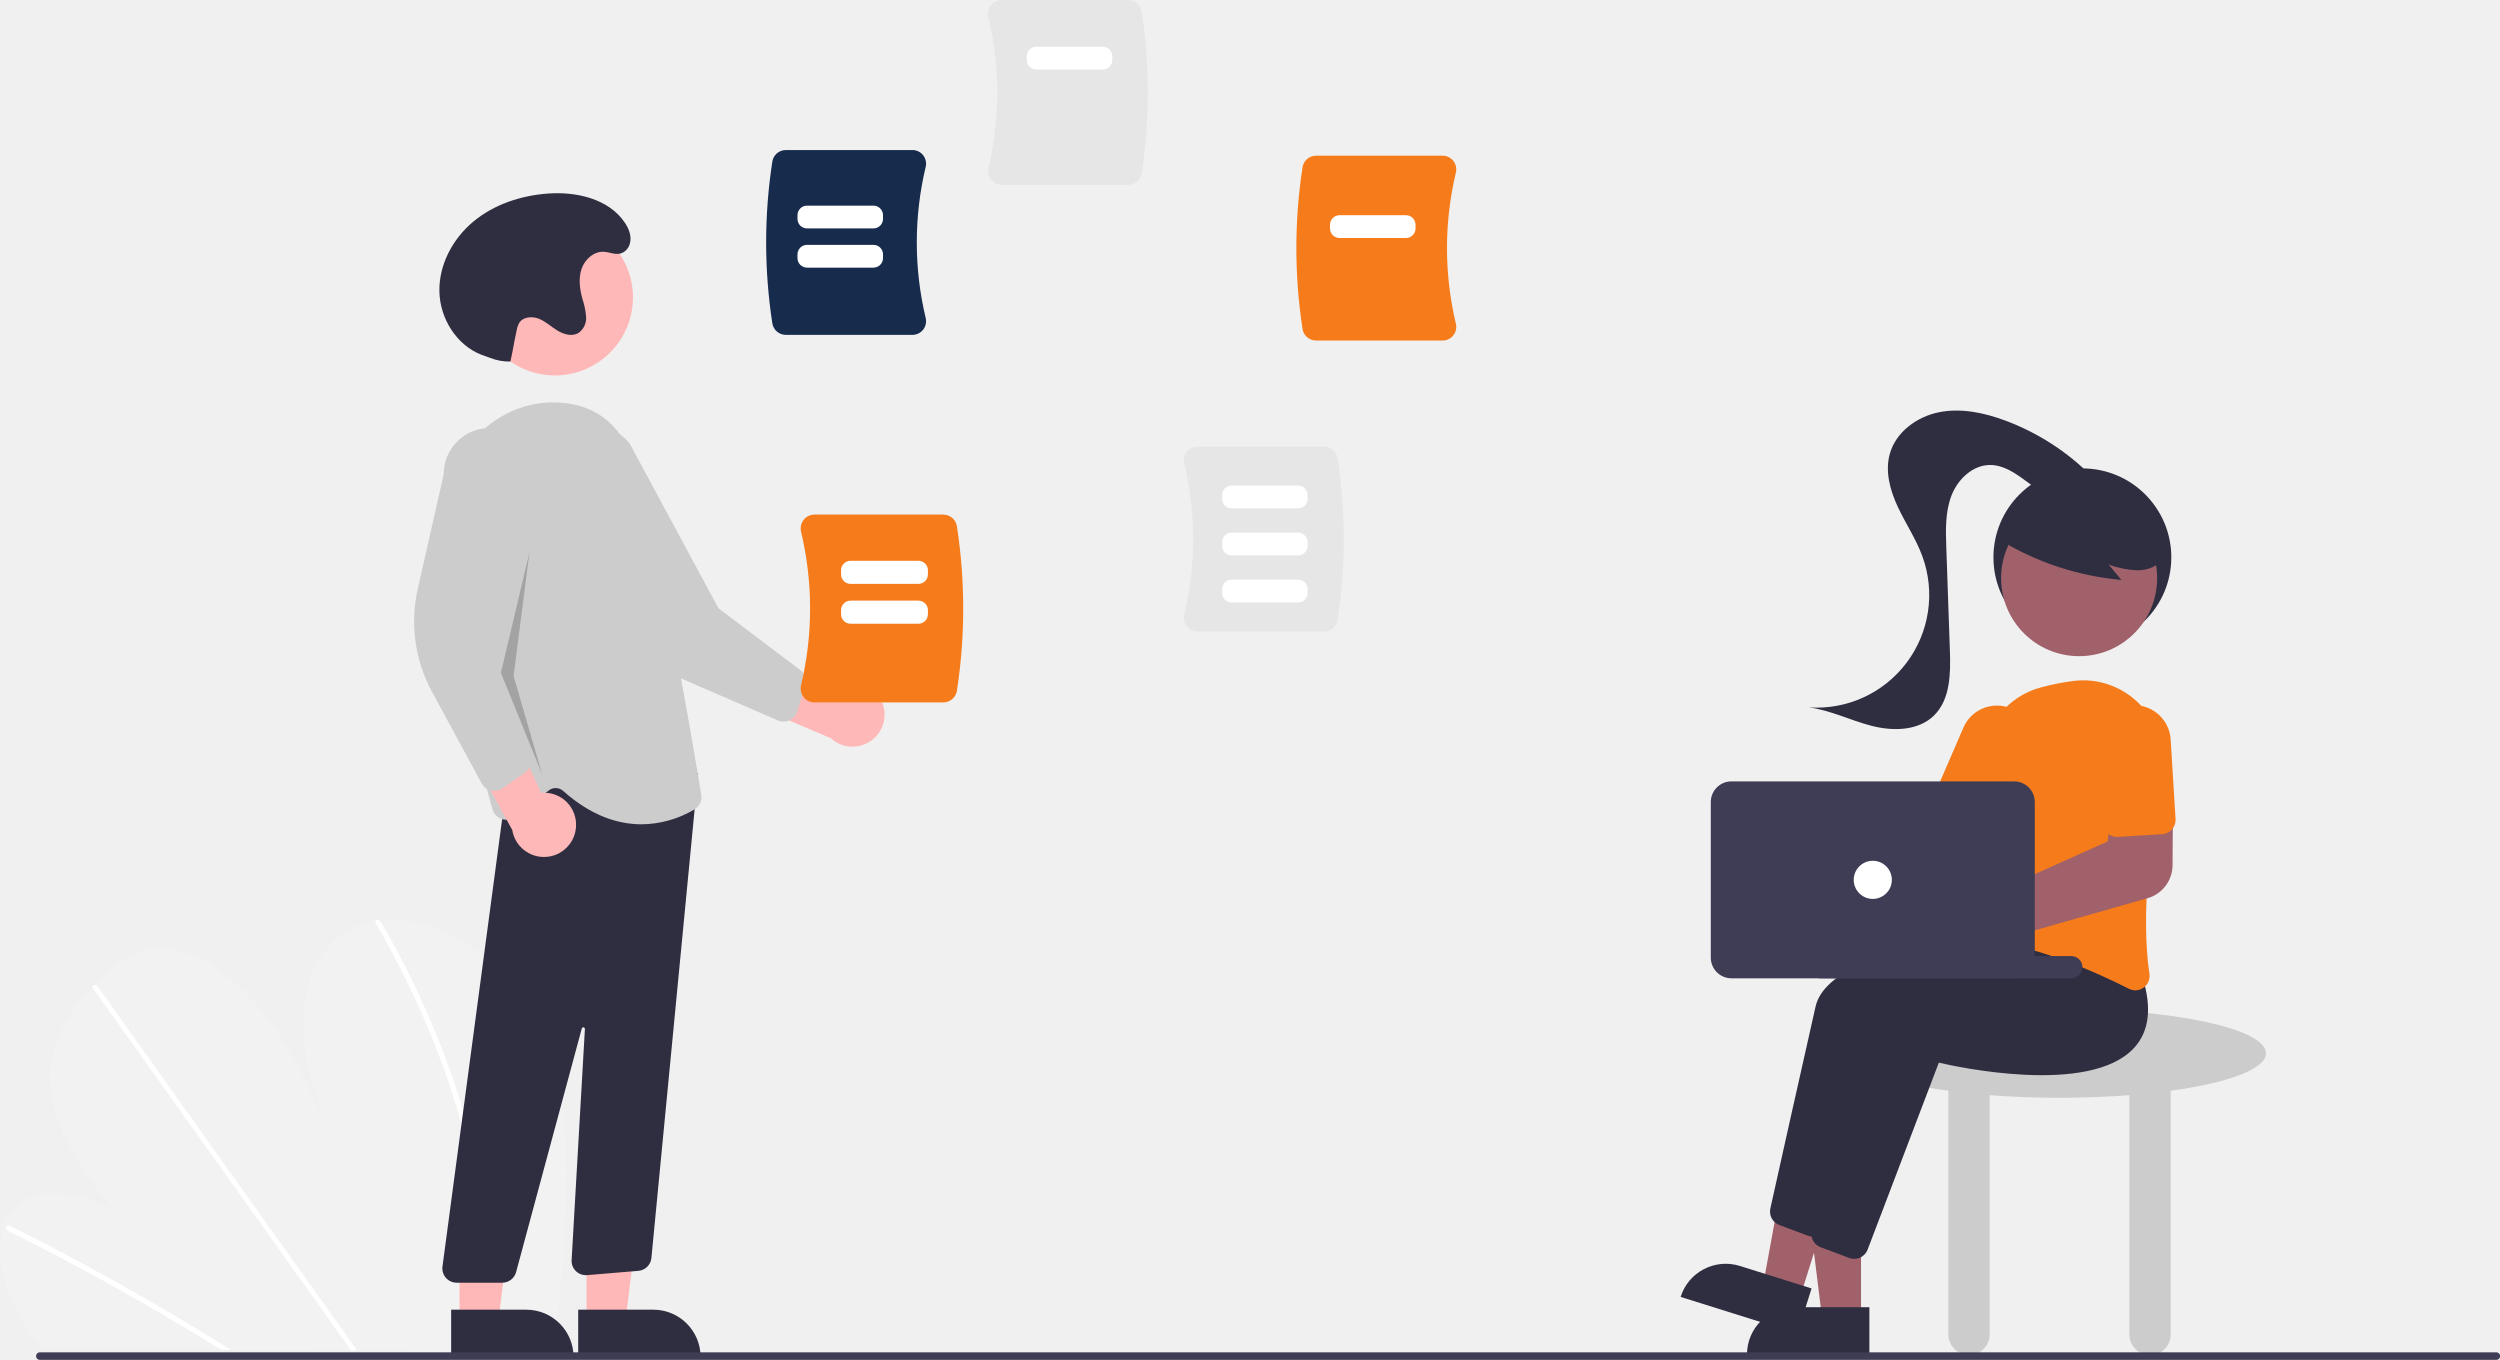
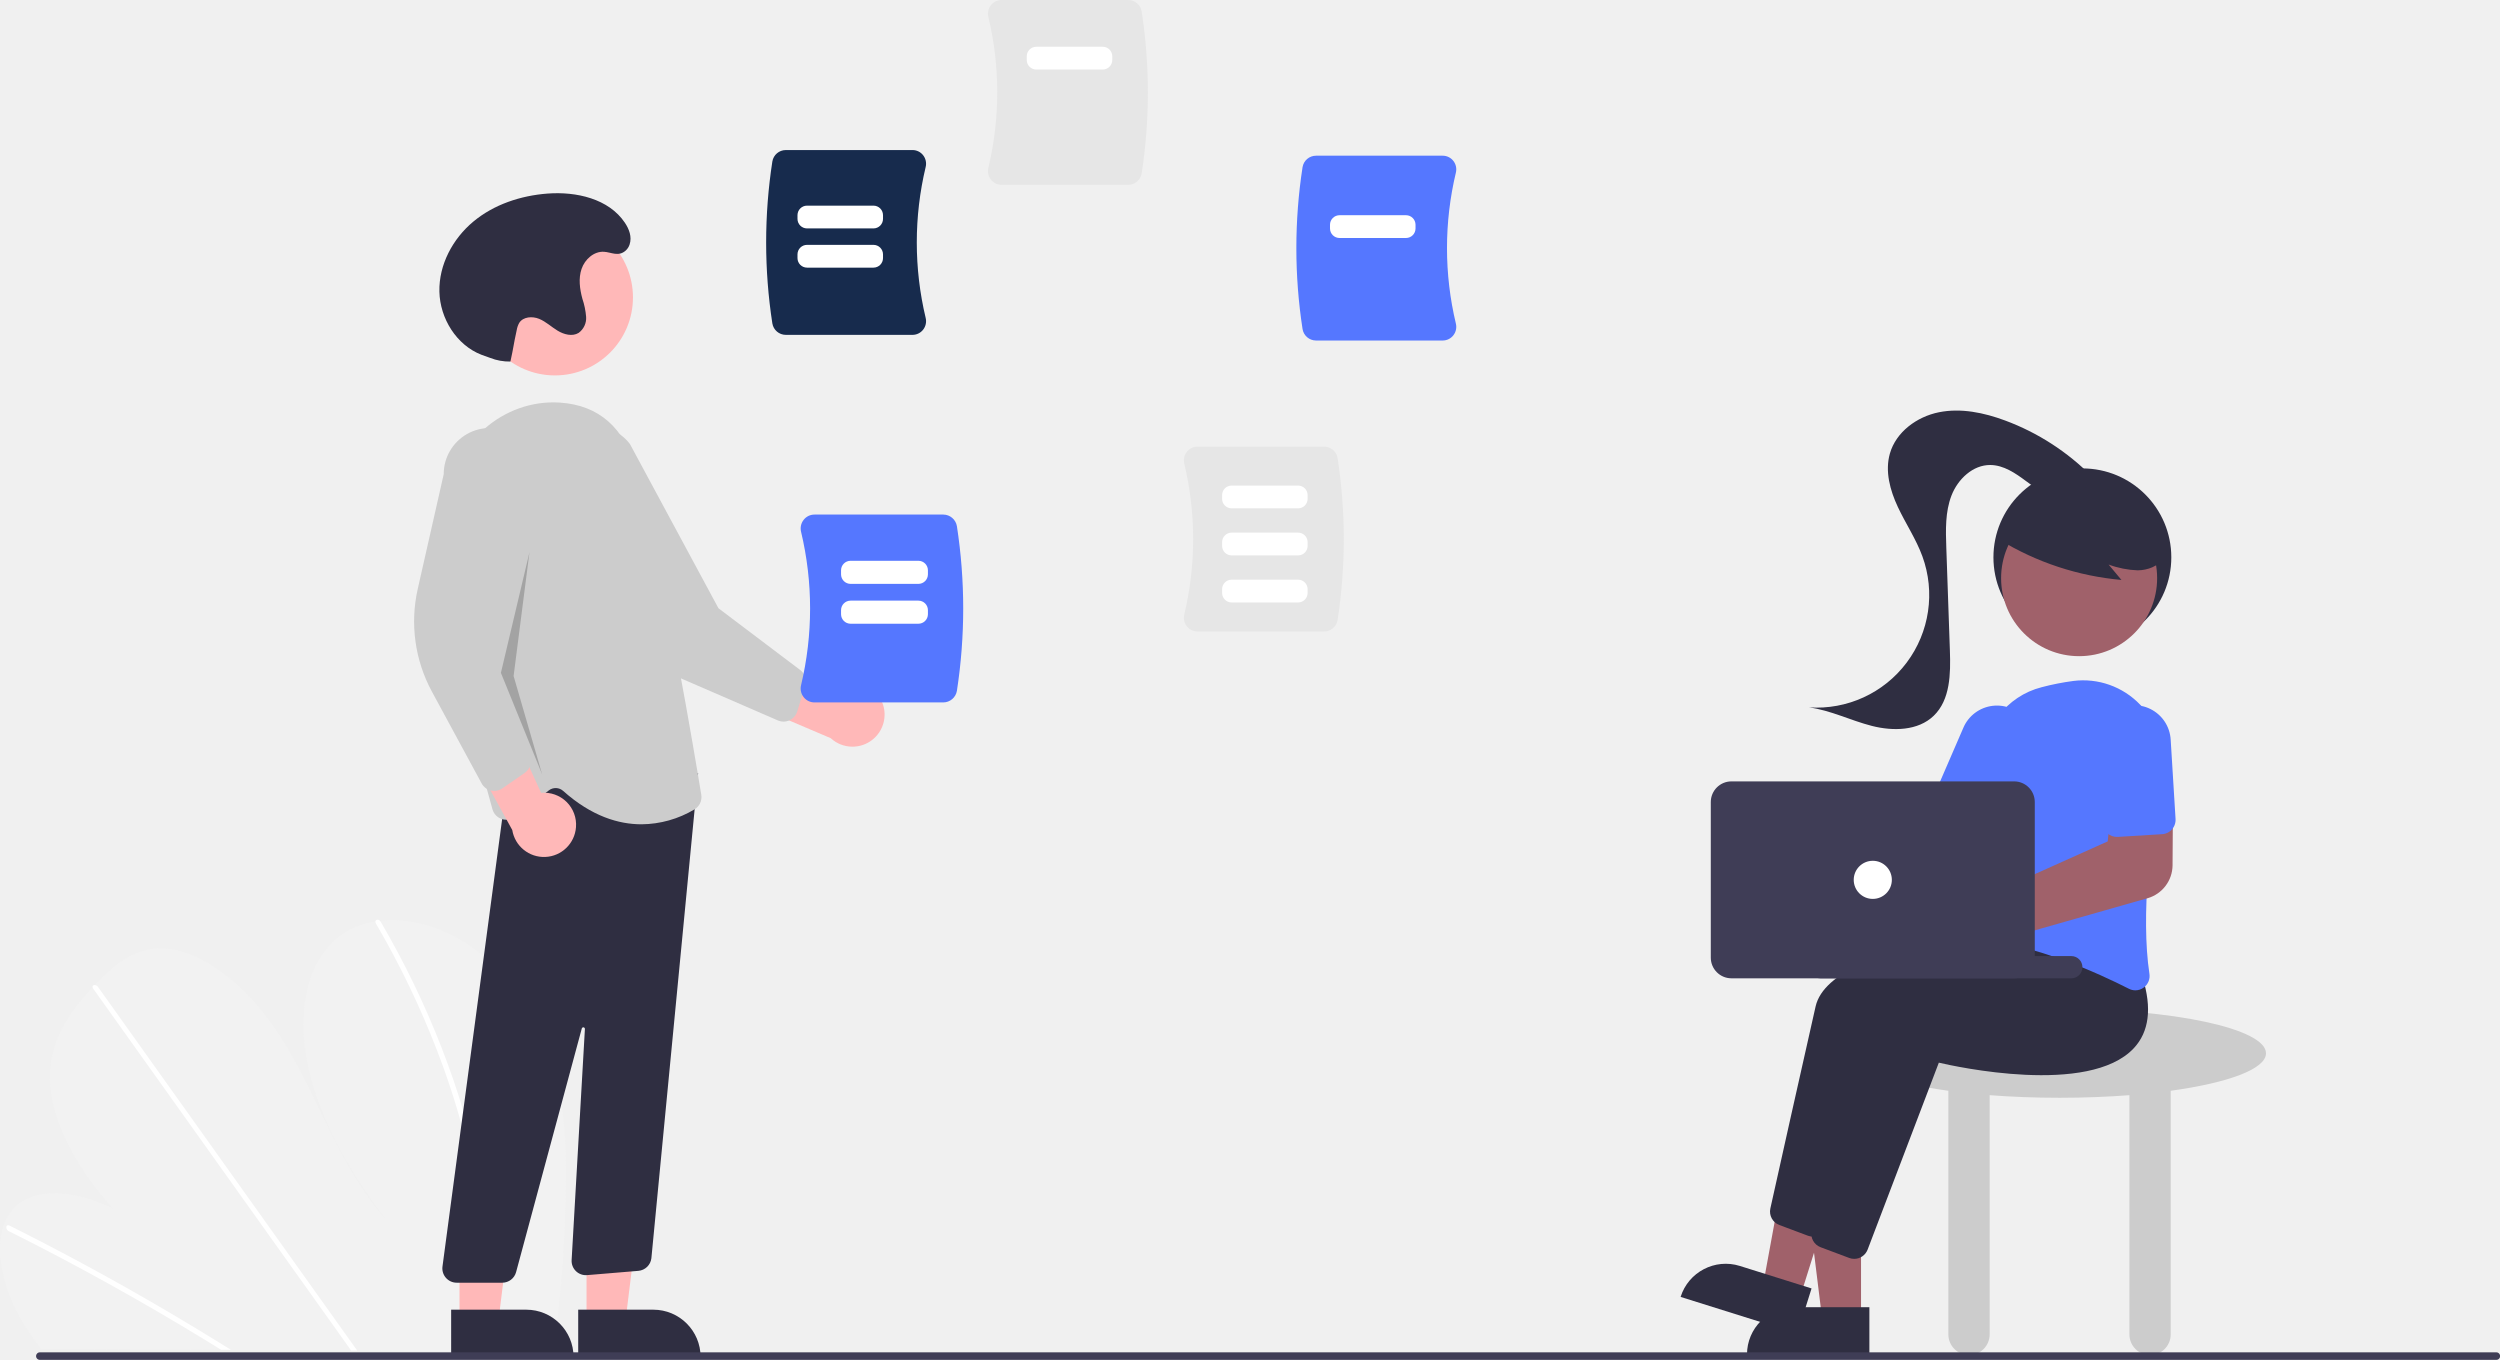
<svg xmlns="http://www.w3.org/2000/svg" id="a2525de1-ea14-4c9e-818b-1d269b9a5d3c" data-name="Layer 1" width="787.067" height="428.128" viewBox="0 0 787.067 428.128">
  <path d="M384.646,608.214a400.444,400.444,0,0,1-3.775,51.455c-.083.599-.173,1.198-.256,1.796l-161.217-.901c-.473-.595-.939-1.197-1.391-1.806-1.505-2.016-2.916-4.089-4.211-6.233-6.224-10.331-9.074-22.427-6.218-30.773l.051-.13a14.644,14.644,0,0,1,2.858-4.966c6.511-7.329,19.674-6.107,31.62-.192-10.715-11.728-19.246-26.528-19.895-39.738-.636-12.885,6.102-22.09,13.41-29.912.24-.259.48-.51.719-.761.116-.129.24-.251.356-.381,5.702-5.961,12.349-11.838,21.97-11.127,10.552.781,22.251,9.619,30.454,19.919,8.203,10.292,13.654,21.984,19.179,33.394,5.532,11.403,11.518,23.098,20.395,32.845-12.024-15.209-21.719-32.513-25.3-49.343s-.429-32.993,10.287-40.92a25.064,25.064,0,0,1,10.979-4.43c.462-.077.932-.139,1.409-.194,9.92-1.129,21.765,2.302,31.842,10.503,11.098,9.03,18.793,22.417,22.621,35.125C384.362,584.153,384.77,596.387,384.646,608.214Z" transform="translate(-206.4667 -235.9361)" fill="#f2f2f2" />
  <path d="M279.168,660.898l-3.083-.017q-1.468-.918-2.95-1.814c-.612-.386-1.23-.758-1.85-1.137q-15.338-9.368-30.869-17.971-15.516-8.611-31.188-16.428a1.292,1.292,0,0,1-.743-1.477.372.372,0,0,1,.051-.108c.146-.274.471-.387.947-.154,1.282.643,2.57,1.285,3.852,1.942q15.715,7.951,31.295,16.696,15.569,8.741,30.961,18.253c.216.131.432.27.648.401C277.218,659.689,278.19,660.293,279.168,660.898Z" transform="translate(-206.4667 -235.9361)" fill="#fff" />
  <path d="M318.917,661.12l-1.906-.011c-.43-.602-.852-1.203-1.282-1.805q-15.152-21.248-30.299-42.497-24.804-34.787-49.592-69.573a1.228,1.228,0,0,1-.214-.42c-.141-.513.236-.815.719-.761a1.448,1.448,0,0,1,1.007.641q13.906,19.508,27.805,39.002,24.674,34.613,49.342,69.218c1.046,1.464,2.092,2.936,3.138,4.4C318.065,659.917,318.494,660.519,318.917,661.12Z" transform="translate(-206.4667 -235.9361)" fill="#fff" />
  <path d="M361.386,650.05c-.097,3.213-.31,6.374-.588,9.506q-.081.899-.162,1.797l-2-.011c.061-.599.122-1.198.176-1.797.423-4.525.723-9.101.763-13.802a192.539,192.539,0,0,0-3.79-38.81,241.645,241.645,0,0,0-11.74-40.321,276.902,276.902,0,0,0-19.208-39.893,1.065,1.065,0,0,1-.177-.709c.083-.57.841-.739,1.409-.194a1.655,1.655,0,0,1,.287.363q1.384,2.38,2.717,4.774a276.709,276.709,0,0,1,18.384,40.033,240.501,240.501,0,0,1,10.944,40.381A189.953,189.953,0,0,1,361.386,650.05Z" transform="translate(-206.4667 -235.9361)" fill="#fff" />
  <path d="M919.865,567.547c0-7.732-29.102-14-65-14s-65,6.268-65,14c0,4.955,11.964,9.306,30,11.794v76.706a6.5,6.5,0,0,0,13,0v-75.324c6.872.532,14.277.824,22,.824s15.128-.292,22-.824v75.324a6.5,6.5,0,0,0,13,0V579.341C907.901,576.853,919.865,572.502,919.865,567.547Z" transform="translate(-206.4667 -235.9361)" fill="#ccc" />
  <circle cx="655.586" cy="175.468" r="28" fill="#2f2e41" />
  <polygon points="585.905 415.034 573.645 415.034 567.813 367.746 585.907 367.746 585.905 415.034" fill="#a0616a" />
  <path d="M564.888,411.531h23.644a0,0,0,0,1,0,0v14.887a0,0,0,0,1,0,0H550.001a0,0,0,0,1,0,0v0A14.887,14.887,0,0,1,564.888,411.531Z" fill="#2f2e41" />
  <polygon points="566.768 408.192 555.07 404.521 563.662 357.656 580.926 363.073 566.768 408.192" fill="#a0616a" />
  <path d="M751.801,635.462h23.644a0,0,0,0,1,0,0v14.887a0,0,0,0,1,0,0H736.914a0,0,0,0,1,0,0v0A14.887,14.887,0,0,1,751.801,635.462Z" transform="translate(20.72246 -432.8544) rotate(17.42262)" fill="#2f2e41" />
  <path d="M777.223,625.26a4.462,4.462,0,0,1-1.572-.286l-9.019-3.382a4.516,4.516,0,0,1-2.814-5.184c2.271-10.21,10.01-44.971,14.247-63.615,5.026-22.115,78.343-26.225,81.461-26.389l.256-.014,8.248,10.364c2.98,9.579,2.036,17.051-2.808,22.208-14.132,15.047-56.327,5.71-61.359,4.528L781.436,622.363A4.513,4.513,0,0,1,777.223,625.26Z" transform="translate(-206.4667 -235.9361)" fill="#2f2e41" />
  <path d="M790.223,632.26a4.462,4.462,0,0,1-1.572-.286l-9.019-3.382a4.516,4.516,0,0,1-2.814-5.184c2.271-10.21,10.01-44.971,14.247-63.615,5.026-22.115,78.343-26.225,81.461-26.389l.256-.014,8.248,10.364c2.98,9.579,2.036,17.051-2.808,22.208-14.132,15.046-56.327,5.71-61.359,4.528L794.436,629.363A4.513,4.513,0,0,1,790.223,632.26Z" transform="translate(-206.4667 -235.9361)" fill="#2f2e41" />
  <path d="M764.128,488.24a10.527,10.527,0,0,1,.885,1.402l49.32,5.196,7.1-9.734,16.091,8.794L823.579,517.52l-60.487-15.423a10.496,10.496,0,1,1,1.036-13.857Z" transform="translate(-206.4667 -235.9361)" fill="#a0616a" />
-   <path d="M878.741,547.722a4.501,4.501,0,0,1-2.05-.501c-9.862-5.015-29.066-13.699-46.875-15.517a4.392,4.392,0,0,1-3.095-1.75,4.519,4.519,0,0,1-.834-3.511c1.607-8.896,5.293-31.547,4.818-49.701a24.596,24.596,0,0,1,18.582-24.468h0A79.866,79.866,0,0,1,859.201,450.321a24.795,24.795,0,0,1,27.559,28.762c-3.176,18.813-6.377,45.09-3.595,63.433a4.507,4.507,0,0,1-1.819,4.349A4.429,4.429,0,0,1,878.741,547.722Z" transform="translate(-206.4667 -235.9361)" fill="#f67c1b" />
-   <path d="M831.619,499.871a4.496,4.496,0,0,1-1.787-.373l-12.848-5.562a4.506,4.506,0,0,1-2.342-5.917l9.932-22.942a11.5,11.5,0,1,1,21.107,9.136L835.75,497.155a4.511,4.511,0,0,1-4.131,2.716Z" transform="translate(-206.4667 -235.9361)" fill="#f67c1b" />
+   <path d="M878.741,547.722a4.501,4.501,0,0,1-2.05-.501c-9.862-5.015-29.066-13.699-46.875-15.517a4.392,4.392,0,0,1-3.095-1.75,4.519,4.519,0,0,1-.834-3.511c1.607-8.896,5.293-31.547,4.818-49.701a24.596,24.596,0,0,1,18.582-24.468h0A79.866,79.866,0,0,1,859.201,450.321a24.795,24.795,0,0,1,27.559,28.762c-3.176,18.813-6.377,45.09-3.595,63.433a4.507,4.507,0,0,1-1.819,4.349A4.429,4.429,0,0,1,878.741,547.722Z" transform="translate(-206.4667 -235.9361)" fill="#57f" />
+   <path d="M831.619,499.871a4.496,4.496,0,0,1-1.787-.373l-12.848-5.562a4.506,4.506,0,0,1-2.342-5.917l9.932-22.942a11.5,11.5,0,1,1,21.107,9.136L835.75,497.155a4.511,4.511,0,0,1-4.131,2.716Z" transform="translate(-206.4667 -235.9361)" fill="#57f" />
  <circle cx="654.562" cy="182.019" r="24.561" fill="#a0616a" />
  <path d="M836.026,405.888a88.59,88.59,0,0,0,38.326,12.628l-4.04-4.841a29.688,29.688,0,0,0,9.171,1.821c3.13-.049,6.41-1.254,8.186-3.832a9.342,9.342,0,0,0,.625-8.63,17.694,17.694,0,0,0-5.566-6.96,33.139,33.139,0,0,0-30.844-5.512,19.806,19.806,0,0,0-9.212,5.909c-2.328,2.872-6.811,5.432-5.619,8.932Z" transform="translate(-206.4667 -235.9361)" fill="#2f2e41" />
  <path d="M865.158,386.067a75.485,75.485,0,0,0-27.463-17.759c-6.639-2.459-13.865-3.979-20.805-2.582s-13.504,6.198-15.44,13.008c-1.583,5.568.052,11.564,2.509,16.806s5.738,10.102,7.725,15.54a35.468,35.468,0,0,1-35.689,47.562c6.819.914,13.105,4.119,19.771,5.825s14.533,1.59,19.486-3.185c5.241-5.052,5.346-13.267,5.092-20.542q-.565-16.222-1.13-32.445c-.192-5.515-.356-11.208,1.633-16.356s6.716-9.656,12.235-9.609c4.183.035,7.884,2.569,11.239,5.068s6.904,5.165,11.071,5.536,8.923-2.711,8.611-6.883" transform="translate(-206.4667 -235.9361)" fill="#2f2e41" />
  <path d="M819.736,541.413a11.004,11.004,0,1,1,4.242-21.164h0a10.567,10.567,0,0,1,1.312.665l44.741-20.087,1.257-12.134,19.286-.516-.128,20.202a10.88,10.88,0,0,1-7.861,10.343l-52.322,14.893a10.259,10.259,0,0,1-.359,1.019,11.045,11.045,0,0,1-10.167,6.78Z" transform="translate(-206.4667 -235.9361)" fill="#a0616a" />
-   <path d="M888.939,498.08a4.496,4.496,0,0,1-1.762.476l-13.974.859a4.506,4.506,0,0,1-4.768-4.215l-1.534-24.953a11.5,11.5,0,1,1,22.956-1.412l1.534,24.953a4.511,4.511,0,0,1-2.453,4.292Z" transform="translate(-206.4667 -235.9361)" fill="#f67c1b" />
+   <path d="M888.939,498.08a4.496,4.496,0,0,1-1.762.476l-13.974.859a4.506,4.506,0,0,1-4.768-4.215l-1.534-24.953a11.5,11.5,0,1,1,22.956-1.412l1.534,24.953a4.511,4.511,0,0,1-2.453,4.292Z" transform="translate(-206.4667 -235.9361)" fill="#57f" />
  <path d="M779.57,536.936h79a3.5,3.5,0,0,1,3.5,3.5v0a3.5,3.5,0,0,1-3.5,3.5h-79a3.5,3.5,0,0,1-3.5-3.5v0A3.5,3.5,0,0,1,779.57,536.936Z" transform="translate(1431.673 844.9361) rotate(180)" fill="#3f3d56" />
  <path d="M745.07,537.436v-49a6.507,6.507,0,0,1,6.5-6.5h89a6.507,6.507,0,0,1,6.5,6.5v49a6.507,6.507,0,0,1-6.5,6.5h-89A6.507,6.507,0,0,1,745.07,537.436Z" transform="translate(-206.4667 -235.9361)" fill="#3f3d56" />
  <circle cx="589.603" cy="277" r="6" fill="#fff" />
  <path d="M483.247,455.273a10.056,10.056,0,0,0-15.32-1.744l-31.754-16.39,1.974,18.464,29.852,12.734a10.11,10.11,0,0,0,15.249-13.064Z" transform="translate(-206.4667 -235.9361)" fill="#ffb8b8" />
  <path d="M455.027,462.706a4.505,4.505,0,0,1-3.669.039L421.196,449.661A46.373,46.373,0,0,1,397.734,426.963l-15.857-33.471a14.497,14.497,0,1,1,22.901-17.781l27.873,51.714,25.737,19.442a4.515,4.515,0,0,1,1.587,4.921l-2.526,8.159a4.506,4.506,0,0,1-1.524,2.211A4.455,4.455,0,0,1,455.027,462.706Z" transform="translate(-206.4667 -235.9361)" fill="#ccc" />
  <circle cx="174.712" cy="93.631" r="24.561" fill="#ffb8b8" />
  <polygon points="184.661 415.827 196.92 415.827 202.753 368.539 184.658 368.539 184.661 415.827" fill="#ffb8b8" />
  <path d="M388.5,648.26h38.531a0,0,0,0,1,0,0v14.887a0,0,0,0,1,0,0H403.387a14.887,14.887,0,0,1-14.887-14.887v0A0,0,0,0,1,388.5,648.26Z" transform="translate(609.0948 1075.452) rotate(179.9974)" fill="#2f2e41" />
  <polygon points="144.661 415.827 156.92 415.827 162.753 368.539 144.658 368.539 144.661 415.827" fill="#ffb8b8" />
  <path d="M348.5,648.26h38.531a0,0,0,0,1,0,0v14.887a0,0,0,0,1,0,0H363.387a14.887,14.887,0,0,1-14.887-14.887v0A0,0,0,0,1,348.5,648.26Z" transform="translate(529.0948 1075.454) rotate(179.9974)" fill="#2f2e41" />
  <path d="M346.847,638.228a4.499,4.499,0,0,1-1.075-3.559l21.465-160.985,53.329,9.057,5.691-3.415L411.539,632.07a4.512,4.512,0,0,1-4.096,3.964l-16.148,1.346a4.499,4.499,0,0,1-4.866-4.742l4.181-72.742a.5.5,0,0,0-.982-.16l-20.683,76.7a4.508,4.508,0,0,1-4.345,3.329h-14.367A4.498,4.498,0,0,1,346.847,638.228Z" transform="translate(-206.4667 -235.9361)" fill="#2f2e41" />
  <path d="M383.779,484.952a3.533,3.533,0,0,0-4.516-.188l-10.662,8.293a4.496,4.496,0,0,1-7.087-2.307c-5.23-18.315-17.078-64.418-14.159-96.866,1.655-18.393,17.537-32.371,35.405-31.198,12.216.814,20.252,7.861,23.886,20.944,8.923,32.122,18.728,91.044,20.603,102.53a4.48,4.48,0,0,1-2.136,4.589A32.939,32.939,0,0,1,408.42,495.447C401.301,495.447,392.765,492.968,383.779,484.952Z" transform="translate(-206.4667 -235.9361)" fill="#ccc" />
  <path d="M387.802,496.379a10.056,10.056,0,0,0-10.979-10.827l-14.872-32.493-9.842,15.747L367.741,497.248a10.11,10.11,0,0,0,20.061-.869Z" transform="translate(-206.4667 -235.9361)" fill="#ffb8b8" />
  <path d="M361.01,484.812a4.505,4.505,0,0,1-2.911-2.233l-15.659-28.909a46.373,46.373,0,0,1-4.454-32.339l8.178-36.123a14.497,14.497,0,1,1,28.993.142l-9.981,57.893,8.254,31.181a4.515,4.515,0,0,1-1.789,4.852l-7.023,4.861a4.506,4.506,0,0,1-2.564.8A4.455,4.455,0,0,1,361.01,484.812Z" transform="translate(-206.4667 -235.9361)" fill="#ccc" />
  <polygon points="166.697 173.828 157.697 211.828 170.697 243.828 161.697 212.828 166.697 173.828" opacity="0.2" />
  <path d="M367.163,349.764a16.538,16.538,0,0,1-6.388-1.156c-.894-.345-1.822-.628-2.715-.973-7.882-3.045-13.074-11.439-13.26-19.887s4.189-16.646,10.685-22.05,14.91-8.177,23.335-8.819c9.075-.691,19.294,1.61,24.365,9.168,1.35,2.012,2.294,4.453,1.494,6.882a4.403,4.403,0,0,1-1.241,1.906c-2.265,2.015-4.522.5-6.831.366-3.173-.184-6.023,2.385-7.048,5.394s-.573,6.322.254,9.391a23.46,23.46,0,0,1,1.182,5.71,5.741,5.741,0,0,1-2.379,5.055c-1.983,1.199-4.587.505-6.571-.692s-3.698-2.86-5.842-3.741-5.022-.685-6.27,1.267a6.935,6.935,0,0,0-.793,2.289c-1.118,5.095-.861,4.795-1.98,9.89Z" transform="translate(-206.4667 -235.9361)" fill="#2f2e41" />
  <path d="M580.115,433.115a4.32,4.32,0,0,1-.807-3.705,102.328,102.328,0,0,0-0-47.525,4.321,4.321,0,0,1,.808-3.705,4.248,4.248,0,0,1,3.355-1.626h39.872a4.302,4.302,0,0,1,4.237,3.606,167.487,167.487,0,0,1,0,50.975,4.302,4.302,0,0,1-4.237,3.606H583.47A4.248,4.248,0,0,1,580.115,433.115Z" transform="translate(-206.4667 -235.9361)" fill="#e6e6e6" />
  <path d="M518.434,292.497a4.318,4.318,0,0,1-.807-3.705,102.332,102.332,0,0,0,0-47.525,4.318,4.318,0,0,1,.807-3.705,4.247,4.247,0,0,1,3.355-1.626h39.873a4.303,4.303,0,0,1,4.237,3.606,167.487,167.487,0,0,1,0,50.975,4.303,4.303,0,0,1-4.237,3.606H521.789A4.247,4.247,0,0,1,518.434,292.497Z" transform="translate(-206.4667 -235.9361)" fill="#e6e6e6" />
-   <path d="M616.545,339.535a167.487,167.487,0,0,1,0-50.975,4.302,4.302,0,0,1,4.237-3.606h39.873a4.247,4.247,0,0,1,3.355,1.626,4.319,4.319,0,0,1,.807,3.705,102.328,102.328,0,0,0-0,47.525,4.318,4.318,0,0,1-.807,3.705,4.247,4.247,0,0,1-3.355,1.626H620.782A4.302,4.302,0,0,1,616.545,339.535Z" transform="translate(-206.4667 -235.9361)" fill="#f67c1b" />
+   <path d="M616.545,339.535a167.487,167.487,0,0,1,0-50.975,4.302,4.302,0,0,1,4.237-3.606h39.873a4.247,4.247,0,0,1,3.355,1.626,4.319,4.319,0,0,1,.807,3.705,102.328,102.328,0,0,0-0,47.525,4.318,4.318,0,0,1-.807,3.705,4.247,4.247,0,0,1-3.355,1.626H620.782A4.302,4.302,0,0,1,616.545,339.535Z" transform="translate(-206.4667 -235.9361)" fill="#57f" />
  <path d="M449.622,337.755a167.506,167.506,0,0,1,0-50.975,4.303,4.303,0,0,1,4.237-3.606h39.873a4.247,4.247,0,0,1,3.355,1.626,4.319,4.319,0,0,1,.807,3.705,102.328,102.328,0,0,0-0,47.525,4.318,4.318,0,0,1-.807,3.705,4.247,4.247,0,0,1-3.355,1.626H453.86A4.303,4.303,0,0,1,449.622,337.755Z" transform="translate(-206.4667 -235.9361)" fill="#172b4d" />
-   <path d="M459.484,455.426a4.391,4.391,0,0,1-.821-3.766,104.001,104.001,0,0,0-0-48.306,4.392,4.392,0,0,1,.821-3.766,4.318,4.318,0,0,1,3.41-1.652H503.422a4.373,4.373,0,0,1,4.307,3.665,170.238,170.238,0,0,1,0,51.813,4.373,4.373,0,0,1-4.307,3.665H462.895A4.318,4.318,0,0,1,459.484,455.426Z" transform="translate(-206.4667 -235.9361)" fill="#f67c1b" />
+   <path d="M459.484,455.426a4.391,4.391,0,0,1-.821-3.766,104.001,104.001,0,0,0-0-48.306,4.392,4.392,0,0,1,.821-3.766,4.318,4.318,0,0,1,3.41-1.652H503.422a4.373,4.373,0,0,1,4.307,3.665,170.238,170.238,0,0,1,0,51.813,4.373,4.373,0,0,1-4.307,3.665H462.895A4.318,4.318,0,0,1,459.484,455.426Z" transform="translate(-206.4667 -235.9361)" fill="#57f" />
  <path d="M219.049,664.064h773.294a1.191,1.191,0,1,0,0-2.381h-773.294a1.191,1.191,0,1,0,0,2.381Z" transform="translate(-206.4667 -235.9361)" fill="#3f3d56" />
  <path d="M495.601,419.758H474.252a3.003,3.003,0,0,1-3-3V415.484a3.003,3.003,0,0,1,3-3h21.349a3.003,3.003,0,0,1,3,3v1.274A3.003,3.003,0,0,1,495.601,419.758Z" transform="translate(-206.4667 -235.9361)" fill="#fff" />
  <path d="M495.601,432.305H474.252a3.003,3.003,0,0,1-3-3v-1.274a3.003,3.003,0,0,1,3-3h21.349a3.003,3.003,0,0,1,3,3v1.274A3.003,3.003,0,0,1,495.601,432.305Z" transform="translate(-206.4667 -235.9361)" fill="#fff" />
  <path d="M481.462,307.85H460.538a3.003,3.003,0,0,1-3-3v-1.172a3.003,3.003,0,0,1,3-3H481.462a3.003,3.003,0,0,1,3,3v1.172A3.003,3.003,0,0,1,481.462,307.85Z" transform="translate(-206.4667 -235.9361)" fill="#fff" />
  <path d="M615.141,395.98H594.218a3.003,3.003,0,0,1-3-3v-1.172a3.003,3.003,0,0,1,3-3h20.923a3.003,3.003,0,0,1,3,3v1.172A3.003,3.003,0,0,1,615.141,395.98Z" transform="translate(-206.4667 -235.9361)" fill="#fff" />
  <path d="M615.141,410.793H594.218a3.003,3.003,0,0,1-3-3v-1.172a3.003,3.003,0,0,1,3-3h20.923a3.003,3.003,0,0,1,3,3v1.172A3.003,3.003,0,0,1,615.141,410.793Z" transform="translate(-206.4667 -235.9361)" fill="#fff" />
  <path d="M615.141,425.607H594.218a3.003,3.003,0,0,1-3-3V421.434a3.003,3.003,0,0,1,3-3h20.923a3.003,3.003,0,0,1,3,3v1.172A3.003,3.003,0,0,1,615.141,425.607Z" transform="translate(-206.4667 -235.9361)" fill="#fff" />
  <path d="M481.462,320.195H460.538a3.003,3.003,0,0,1-3-3v-1.172a3.003,3.003,0,0,1,3-3H481.462a3.003,3.003,0,0,1,3,3v1.172A3.003,3.003,0,0,1,481.462,320.195Z" transform="translate(-206.4667 -235.9361)" fill="#fff" />
  <path d="M553.639,257.831H532.716a3.003,3.003,0,0,1-3-3v-1.172a3.003,3.003,0,0,1,3-3H553.639a3.003,3.003,0,0,1,3,3v1.172A3.003,3.003,0,0,1,553.639,257.831Z" transform="translate(-206.4667 -235.9361)" fill="#fff" />
  <path d="M649.113,310.865H628.189a3.003,3.003,0,0,1-3-3V306.692a3.003,3.003,0,0,1,3-3h20.924a3.003,3.003,0,0,1,3,3v1.172A3.003,3.003,0,0,1,649.113,310.865Z" transform="translate(-206.4667 -235.9361)" fill="#fff" />
</svg>
